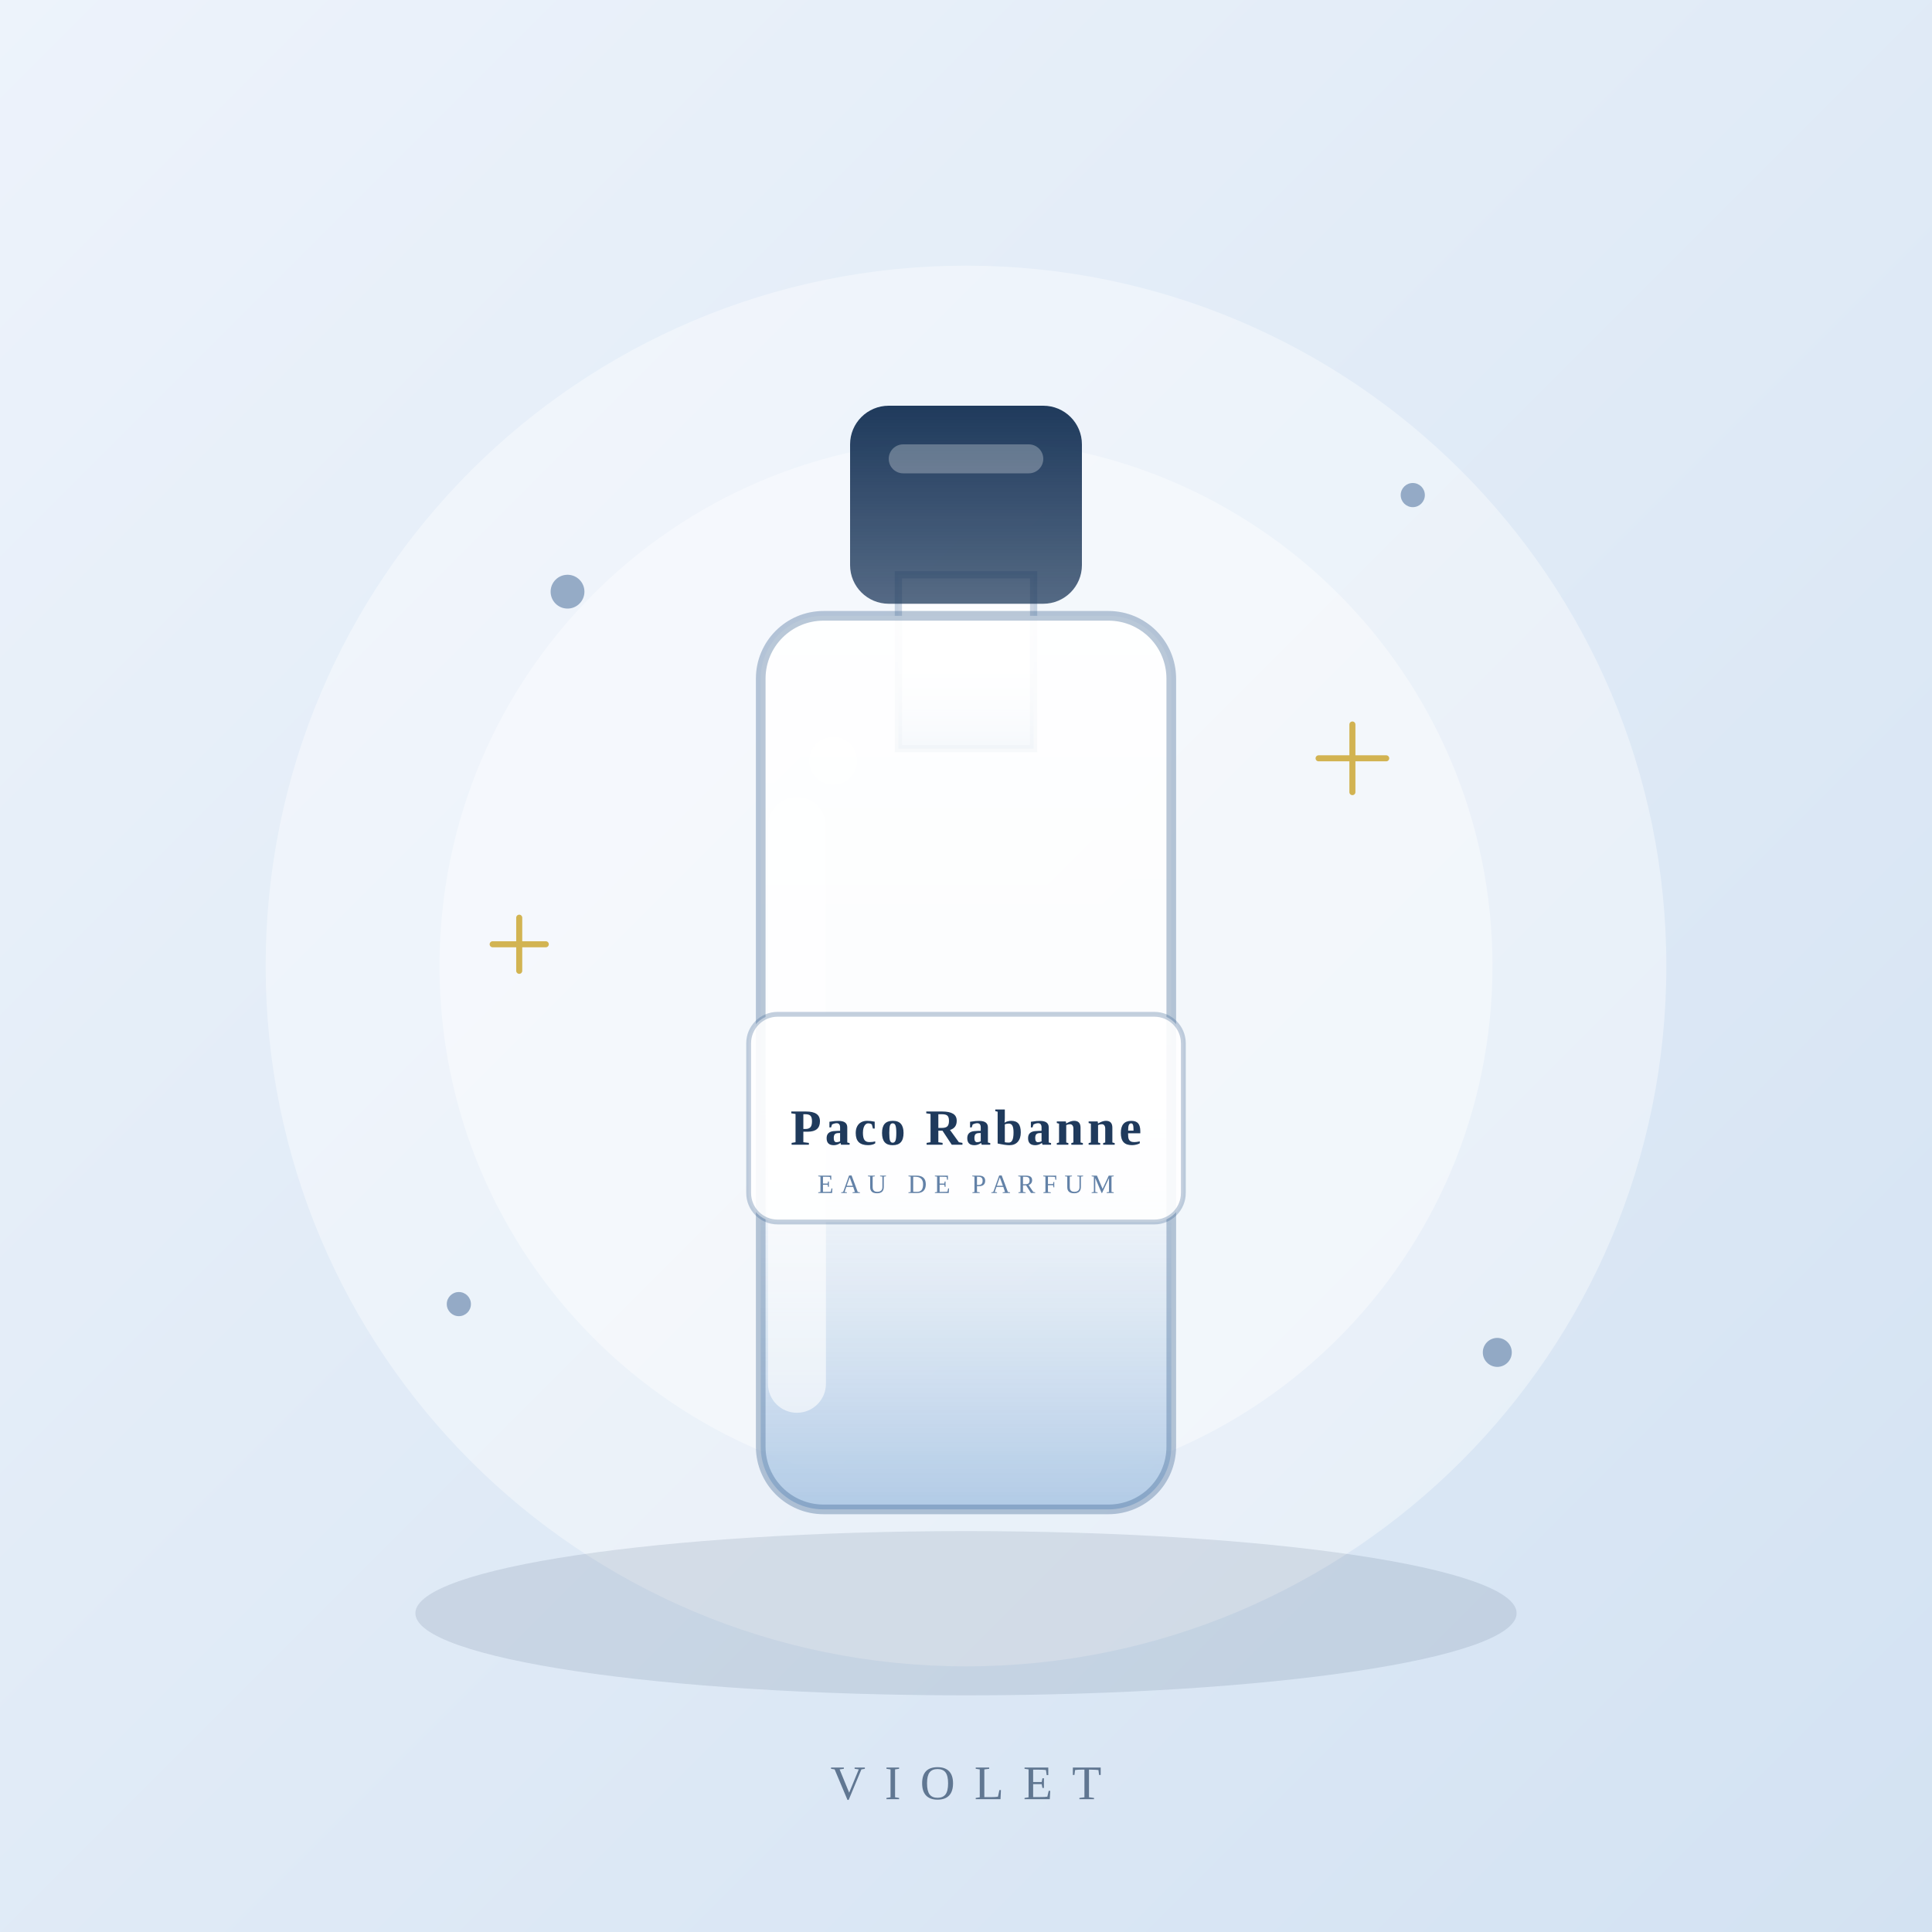
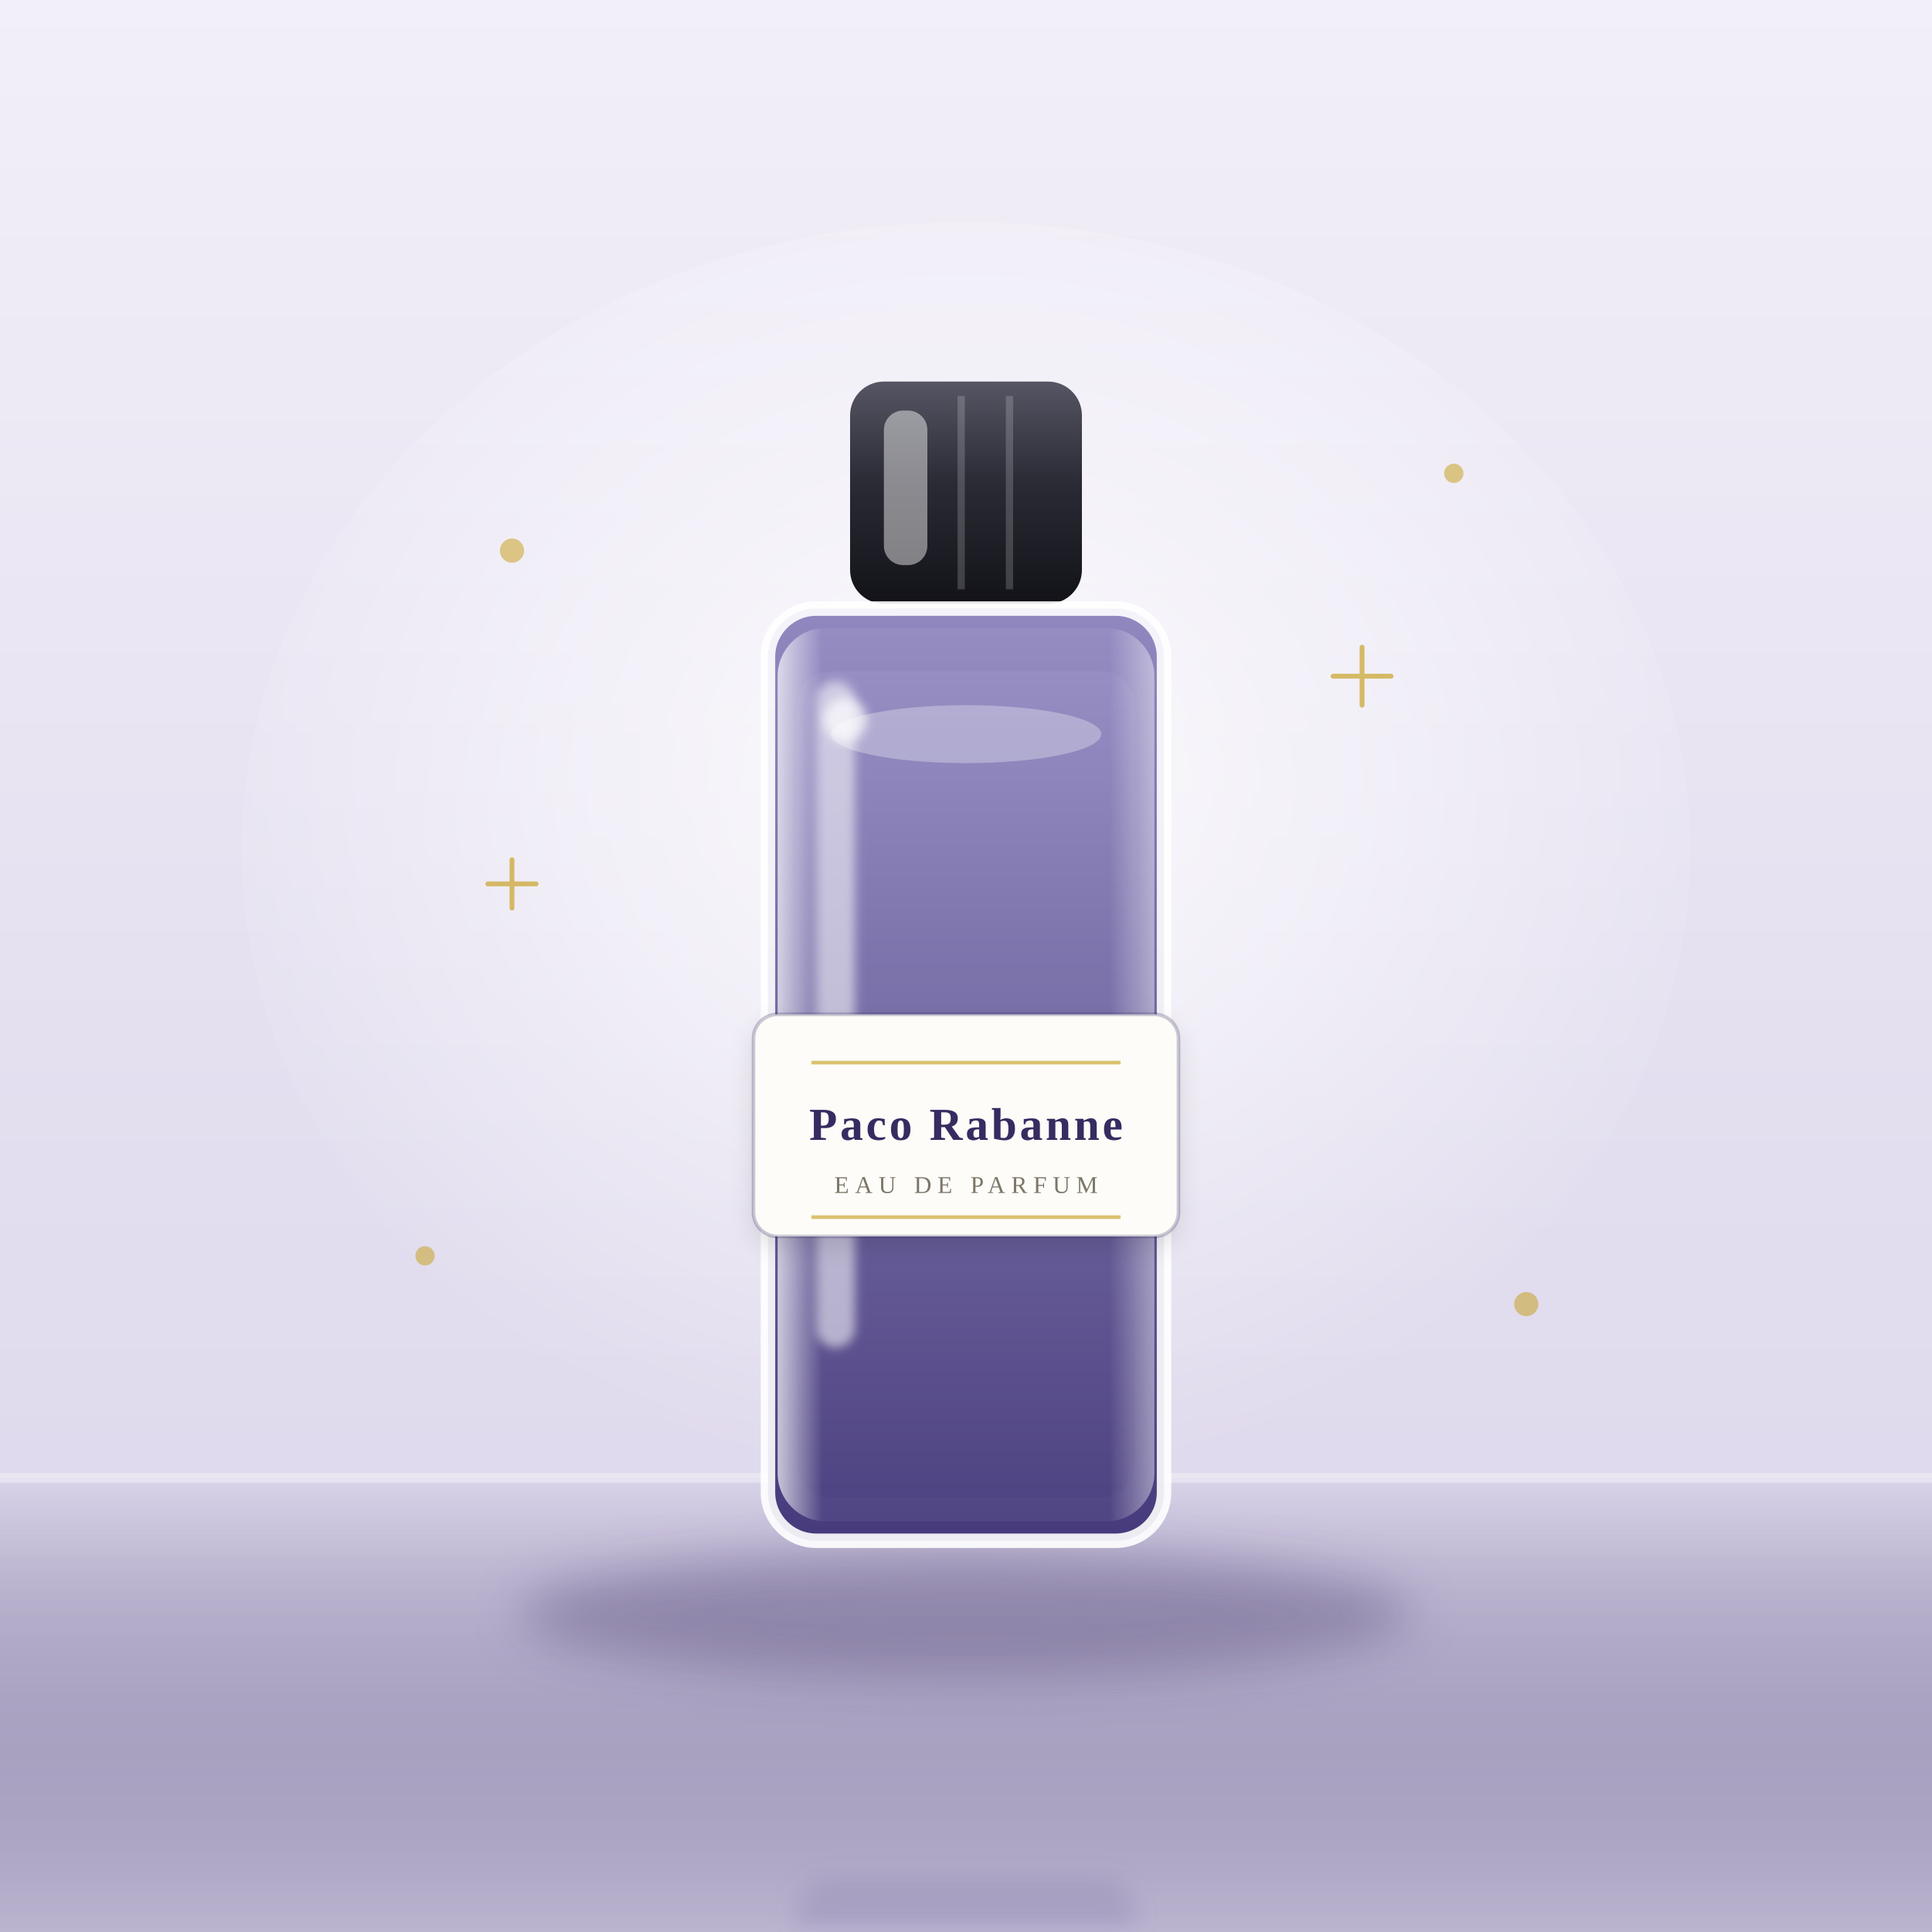
<svg xmlns="http://www.w3.org/2000/svg" viewBox="0 0 800 800" font-family="Georgia, 'Times New Roman', serif">
  <defs>
-     <linearGradient id="bg" x1="0" y1="0" x2="1" y2="1">
-       <stop offset="0" stop-color="#EDF3FB" />
-       <stop offset="1" stop-color="#D3E2F2" />
+     <linearGradient id="wall" x1="0" y1="0" x2="0" y2="1">
+       <stop offset="0" stop-color="#F2EFF8" />
+       <stop offset="1" stop-color="#D9D3E9" />
    </linearGradient>
-     <linearGradient id="glass" x1="0" y1="0" x2="0" y2="1">
-       <stop offset="0" stop-color="#FFFFFF" stop-opacity=".95" />
-       <stop offset=".55" stop-color="#FFFFFF" stop-opacity=".65" />
-       <stop offset="1" stop-color="#B2CBE6" />
+     <linearGradient id="floor" x1="0" y1="0" x2="0" y2="1">
+       <stop offset="0" stop-color="#D9D3E9" />
+       <stop offset="1" stop-color="#372C61" stop-opacity=".18" />
    </linearGradient>
-     <linearGradient id="cap" x1="0" y1="0" x2="0" y2="1">
-       <stop offset="0" stop-color="#1F3A5C" />
-       <stop offset="1" stop-color="#1F3A5C" stop-opacity=".75" />
+     <radialGradient id="glow" cx=".5" cy=".45" r=".55">
+       <stop offset="0" stop-color="#ffffff" stop-opacity=".85" />
+       <stop offset="1" stop-color="#ffffff" stop-opacity="0" />
+     </radialGradient>
+     <linearGradient id="liquid" x1="0" y1="0" x2="0" y2="1">
+       <stop offset="0" stop-color="#9188C0" />
+       <stop offset="1" stop-color="#463A7C" />
    </linearGradient>
+     <linearGradient id="capg" x1="0" y1="0" x2="0" y2="1">
+       <stop offset="0" stop-color="#565664" />
+       <stop offset=".45" stop-color="#2B2B36" />
+       <stop offset="1" stop-color="#121218" />
+     </linearGradient>
+     <linearGradient id="glassSide" x1="0" y1="0" x2="1" y2="0">
+       <stop offset="0" stop-color="#ffffff" stop-opacity=".7" />
+       <stop offset=".12" stop-color="#ffffff" stop-opacity=".05" />
+       <stop offset=".88" stop-color="#ffffff" stop-opacity=".05" />
+       <stop offset="1" stop-color="#ffffff" stop-opacity=".45" />
+     </linearGradient>
+     <filter id="blur10" x="-40%" y="-40%" width="180%" height="180%">
+       <feGaussianBlur stdDeviation="10" />
+     </filter>
+     <filter id="blur5" x="-40%" y="-40%" width="180%" height="180%">
+       <feGaussianBlur stdDeviation="5" />
+     </filter>
+     <filter id="blur2" x="-40%" y="-40%" width="180%" height="180%">
+       <feGaussianBlur stdDeviation="2" />
+     </filter>
  </defs>
-   <rect width="800" height="800" fill="url(#bg)" />
-   <circle cx="400" cy="400" r="290" fill="#ffffff" opacity=".38" />
-   <circle cx="400" cy="400" r="218" fill="#ffffff" opacity=".4" />
-   <g fill="#3B6291" opacity=".5">
-     <circle cx="235" cy="245" r="7" />
-     <circle cx="585" cy="205" r="5" />
-     <circle cx="620" cy="560" r="6" />
-     <circle cx="190" cy="540" r="5" />
+   <rect width="800" height="800" fill="url(#wall)" />
+   <rect y="612" width="800" height="188" fill="url(#floor)" />
+   <rect y="610" width="800" height="4" fill="#ffffff" opacity=".35" />
+   <ellipse cx="400" cy="352" rx="300" ry="260" fill="url(#glow)" />
+   <ellipse cx="400" cy="668" rx="185" ry="26" fill="#372C61" opacity=".3" filter="url(#blur10)" />
+   <g transform="translate(0 1336) scale(1 -1)" opacity=".14" filter="url(#blur5)">
+     <rect x="330" y="292" width="140" height="266" rx="14" fill="url(#liquid)" />
  </g>
-   <g stroke="#C9A227" stroke-width="2.5" stroke-linecap="round" opacity=".8">
-     <path d="M560 300v28M546 314h28" />
-     <path d="M215 380v22M204 391h22" />
+   <rect x="352" y="158" width="96" height="92" rx="14" fill="url(#capg)" />
+   <rect x="366" y="170" width="18" height="64" rx="8" fill="#ffffff" opacity=".45" />
+   <path d="M398 164v80M418 164v80" stroke="#ffffff" opacity=".18" stroke-width="3" />
+   <rect x="366" y="252" width="68" height="16" rx="5" fill="url(#capg)" />
+   <rect x="366" y="252" width="68" height="16" rx="5" fill="#ffffff" opacity=".18" />
+   <rect x="372" y="264" width="56" height="0" fill="#9188C0" opacity=".55" stroke="rgba(255,255,255,.7)" stroke-width="3" />
+   <rect x="318" y="252" width="164" height="386" rx="20" fill="url(#liquid)" stroke="rgba(255,255,255,.9)" stroke-width="6" />
+   <rect x="330" y="278" width="140" height="342" rx="14" fill="url(#liquid)" />
+   <ellipse cx="400" cy="304" rx="56" ry="12" fill="#ffffff" opacity=".3" />
+   <rect x="322" y="260" width="156" height="370" rx="20" fill="url(#glassSide)" />
+   <rect x="338" y="282" width="16" height="276" rx="8" fill="#ffffff" opacity=".55" filter="url(#blur2)" />
+   <circle cx="350" cy="298" r="9" fill="#ffffff" opacity=".7" filter="url(#blur2)" />
+   <rect x="312" y="424" width="176" height="92" rx="10" fill="#000000" opacity=".12" filter="url(#blur5)" />
+   <rect x="312" y="420" width="176" height="92" rx="10" fill="#FDFCF8" />
+   <rect x="312" y="420" width="176" height="92" rx="10" fill="none" stroke="#372C61" stroke-opacity=".25" stroke-width="1.5" />
+   <line x1="336" y1="440" x2="464" y2="440" stroke="#C9A227" stroke-opacity=".65" stroke-width="1.5" />
+   <text x="400" y="472" font-size="19" letter-spacing="1.2" fill="#372C61" text-anchor="middle" font-weight="600">Paco Rabanne</text>
+   <text x="400" y="494" font-size="10" letter-spacing="2.5" fill="#7d7668" text-anchor="middle">EAU DE PARFUM</text>
+   <line x1="336" y1="504" x2="464" y2="504" stroke="#C9A227" stroke-opacity=".65" stroke-width="1.5" />
+   <g fill="#C9A227" opacity=".55">
+     <circle cx="212" cy="228" r="5" />
+     <circle cx="602" cy="196" r="4" />
+     <circle cx="632" cy="540" r="5" />
+     <circle cx="176" cy="520" r="4" />
  </g>
-   <ellipse cx="400" cy="668" rx="228" ry="34" fill="#1F3A5C" opacity=".12" />
-   <rect x="372" y="238" width="56" height="72" fill="url(#glass)" stroke="#3B6291" stroke-opacity=".25" stroke-width="3" />
-   <rect x="352" y="168" width="96" height="82" rx="16" fill="url(#cap)" />
-   <rect x="368" y="184" width="64" height="12" rx="6" fill="#ffffff" opacity=".28" />
-   <rect x="315" y="255" width="170" height="370" rx="26" fill="url(#glass)" stroke="#3B6291" stroke-opacity=".35" stroke-width="4" />
-   <rect x="318" y="330" width="24" height="255" rx="12" fill="#ffffff" opacity=".6" />
-   <circle cx="345" cy="315" r="10" fill="#ffffff" opacity=".55" />
-   <rect x="310" y="420" width="180" height="86" rx="12" fill="#ffffff" opacity=".9" />
-   <rect x="310" y="420" width="180" height="86" rx="12" fill="none" stroke="#3B6291" stroke-opacity=".3" stroke-width="2" />
-   <text x="400" y="474" font-size="21" letter-spacing="1.5" fill="#1F3A5C" text-anchor="middle" font-weight="600">Paco Rabanne</text>
-   <text x="400" y="494" font-size="11" letter-spacing="3" fill="#3B6291" text-anchor="middle" opacity=".8">EAU DE PARFUM</text>
-   <text x="400" y="745" font-size="20" letter-spacing="8" fill="#1F3A5C" text-anchor="middle" opacity=".65">VIOLET</text>
+   <g stroke="#C9A227" stroke-width="2" stroke-linecap="round" opacity=".7">
+     <path d="M564 268v24M552 280h24" />
+     <path d="M212 356v20M202 366h20" />
+   </g>
</svg>
